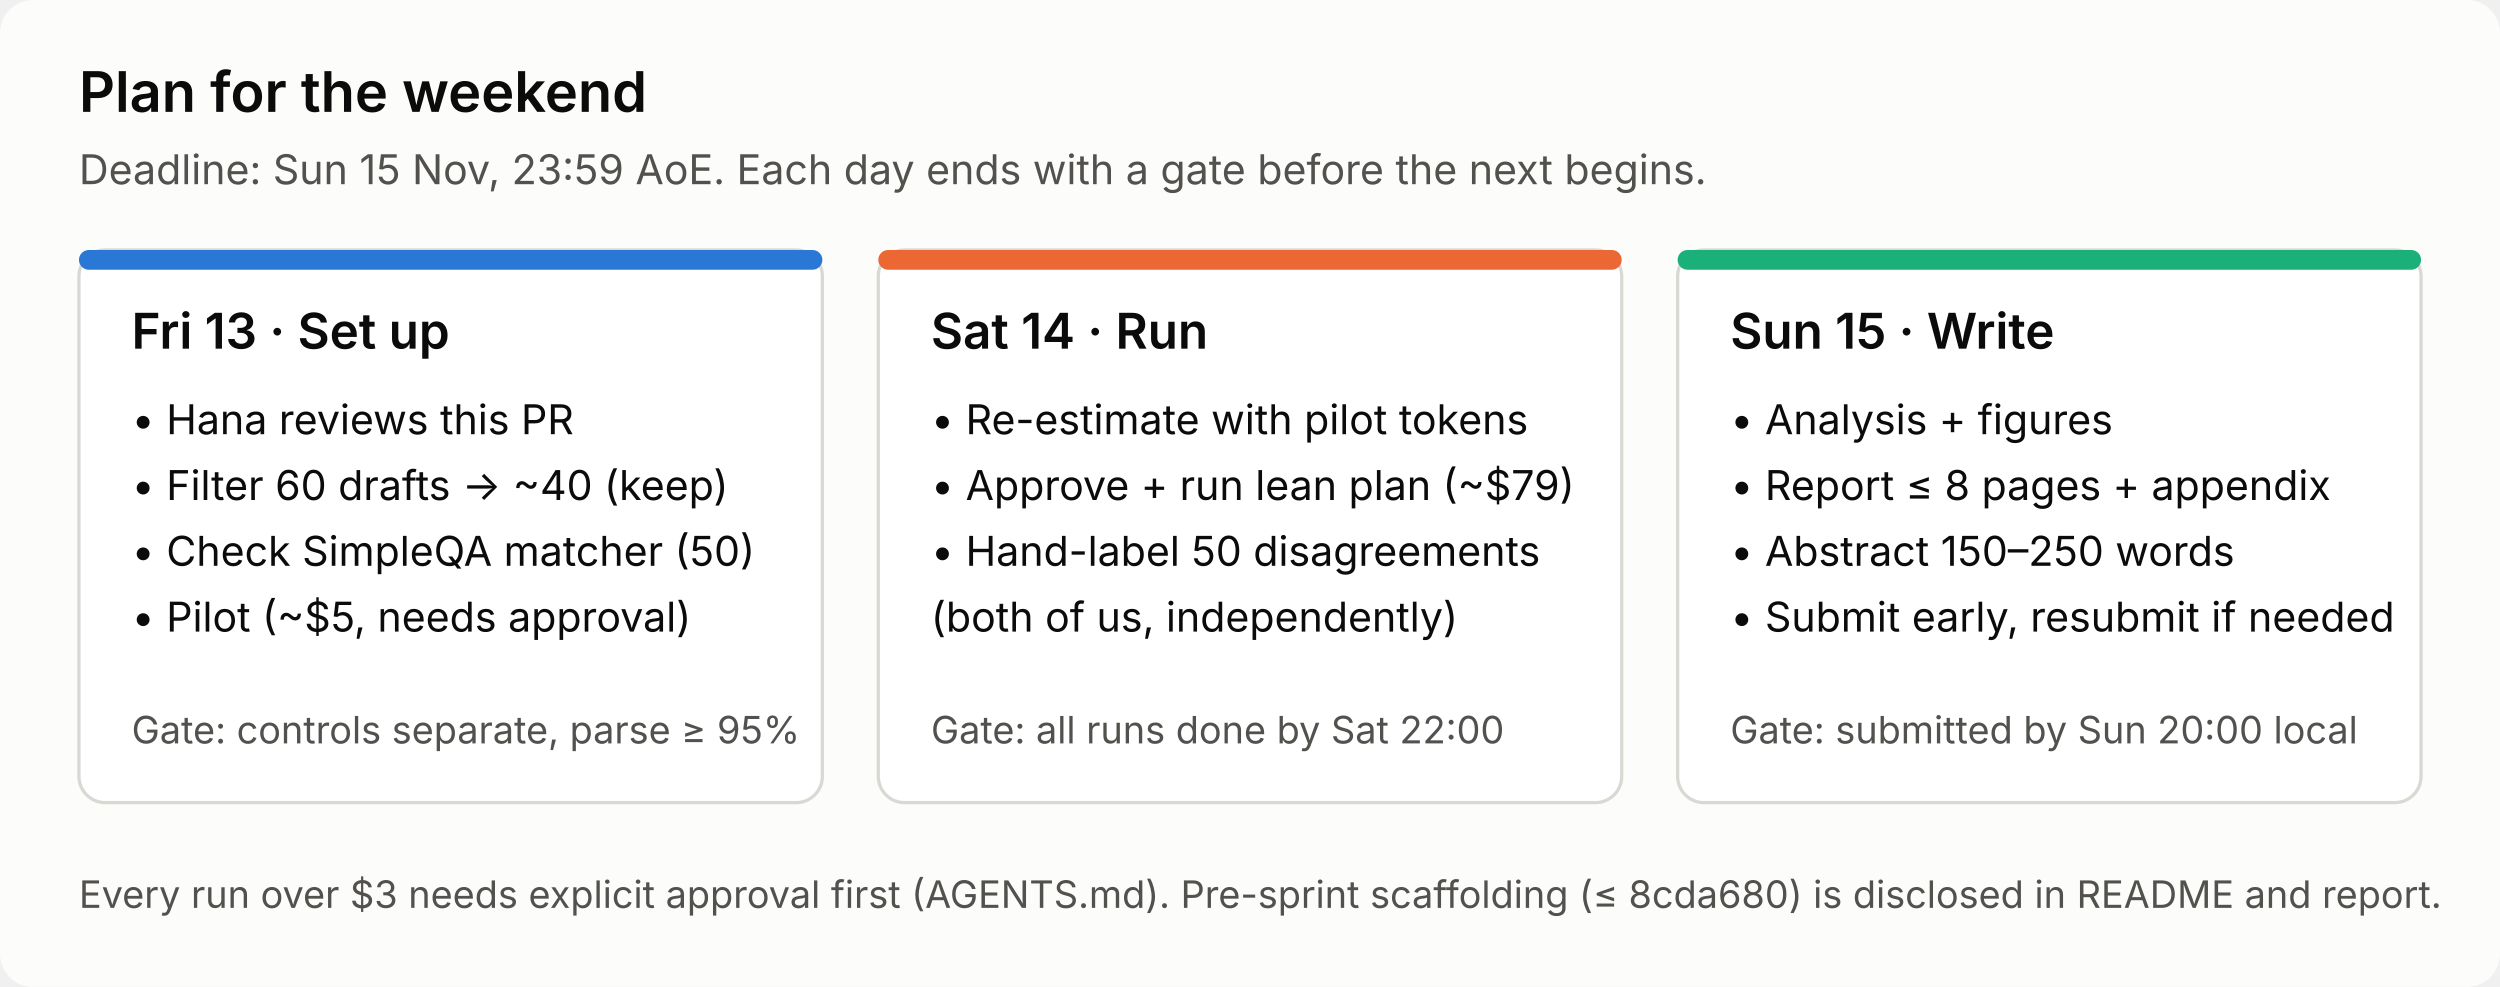
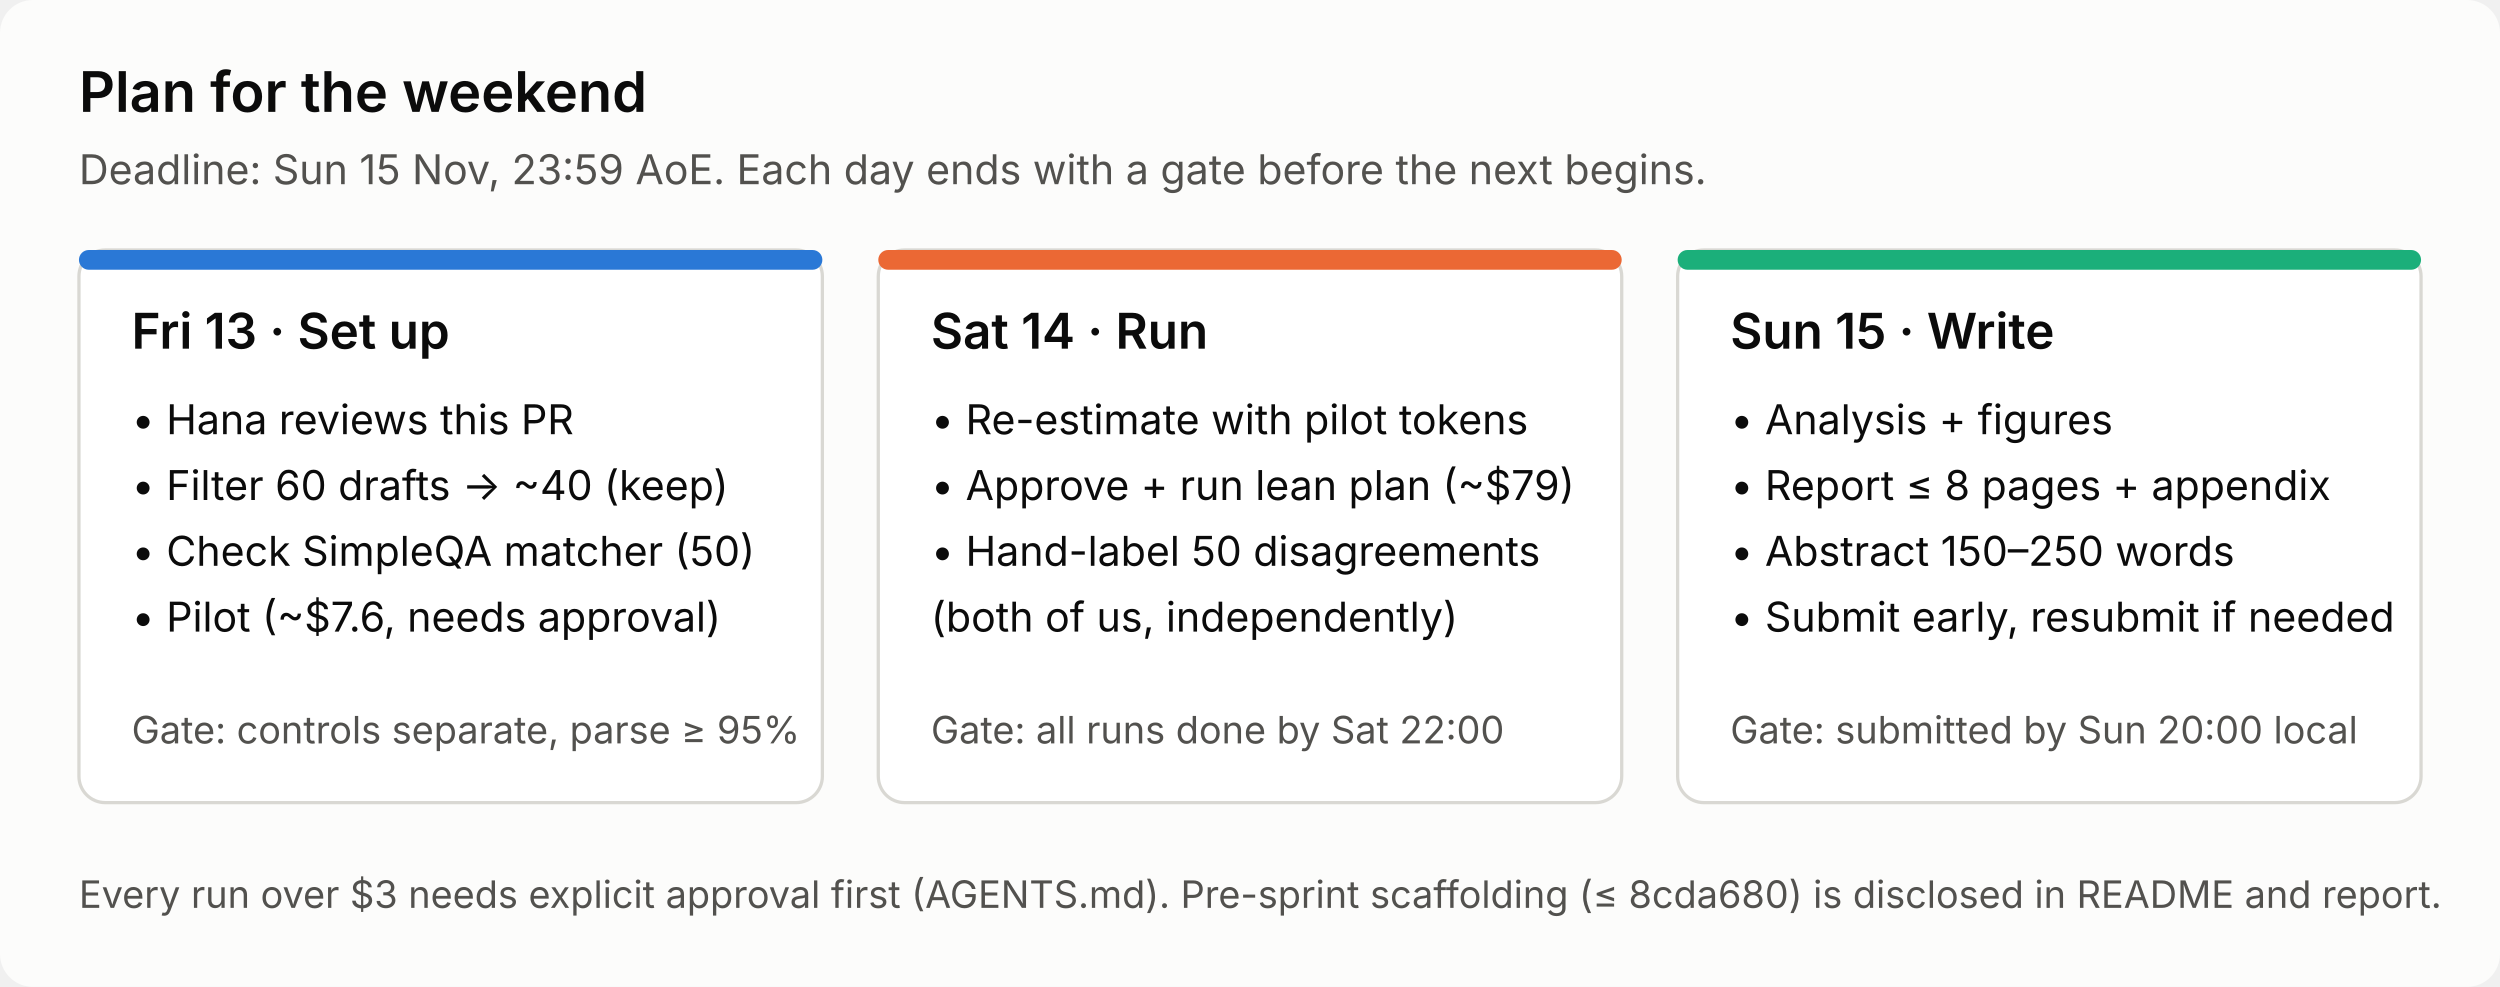
<svg xmlns="http://www.w3.org/2000/svg" viewBox="0 0 760 300" width="760" height="300" font-family="Inter, Segoe UI, Helvetica, Arial, sans-serif" role="img" aria-labelledby="t d">
  <rect width="760" height="300" rx="10" fill="#fcfcfb" />
  <text x="24" y="34" font-size="17" font-weight="600" fill="#0b0b0b">Plan for the weekend</text>
  <text x="24" y="56" font-size="12.5" fill="#52514e">Deadline: Sun 15 Nov, 23:59 AoE. Each day ends with a gate before the next begins.</text>
  <g font-size="12.5" fill="#0b0b0b">
    <rect x="24" y="76" width="226" height="168" rx="8" fill="#ffffff" stroke="#d9d8d3" />
    <rect x="24" y="76" width="226" height="6" rx="3" fill="#2a78d6" />
    <text x="40" y="106" font-size="15" font-weight="600">Fri 13 · Set up</text>
    <text x="40" y="132">• Hana reviews this PR</text>
    <text x="40" y="152">• Filter 60 drafts → ~40 (keep)</text>
    <text x="40" y="172">• Check SimpleQA matcher (50)</text>
-     <text x="40" y="192">• Pilot (~$5, needs approval)</text>
+     <text x="40" y="192">• Pilot (~$7.6, needs approval)</text>
    <text x="40" y="226" font-size="11.5" fill="#52514e">Gate: controls separate, parse ≥ 95%</text>
    <rect x="267" y="76" width="226" height="168" rx="8" fill="#ffffff" stroke="#d9d8d3" />
    <rect x="267" y="76" width="226" height="6" rx="3" fill="#eb6834" />
    <text x="283" y="106" font-size="15" font-weight="600">Sat 14 · Run</text>
    <text x="283" y="132">• Re-estimate with pilot tokens</text>
    <text x="283" y="152">• Approve + run lean plan (~$79)</text>
    <text x="283" y="172">• Hand-label 50 disagreements</text>
    <text x="283" y="192">  (both of us, independently)</text>
    <text x="283" y="226" font-size="11.5" fill="#52514e">Gate: all runs done by Sat 22:00</text>
    <rect x="510" y="76" width="226" height="168" rx="8" fill="#ffffff" stroke="#d9d8d3" />
    <rect x="510" y="76" width="226" height="6" rx="3" fill="#1baf7a" />
    <text x="526" y="106" font-size="15" font-weight="600">Sun 15 · Write</text>
    <text x="526" y="132">• Analysis + figures</text>
    <text x="526" y="152">• Report ≤ 8 pages + appendix</text>
    <text x="526" y="172">• Abstract 150–250 words</text>
    <text x="526" y="192">• Submit early, resubmit if needed</text>
    <text x="526" y="226" font-size="11.5" fill="#52514e">Gate: submitted by Sun 20:00 local</text>
  </g>
  <text x="24" y="276" font-size="11.5" fill="#52514e">Every run over $3 needs explicit approval first (AGENTS.md). Pre-sprint scaffolding (≤ 8cda680) is disclosed in README and report.</text>
</svg>
